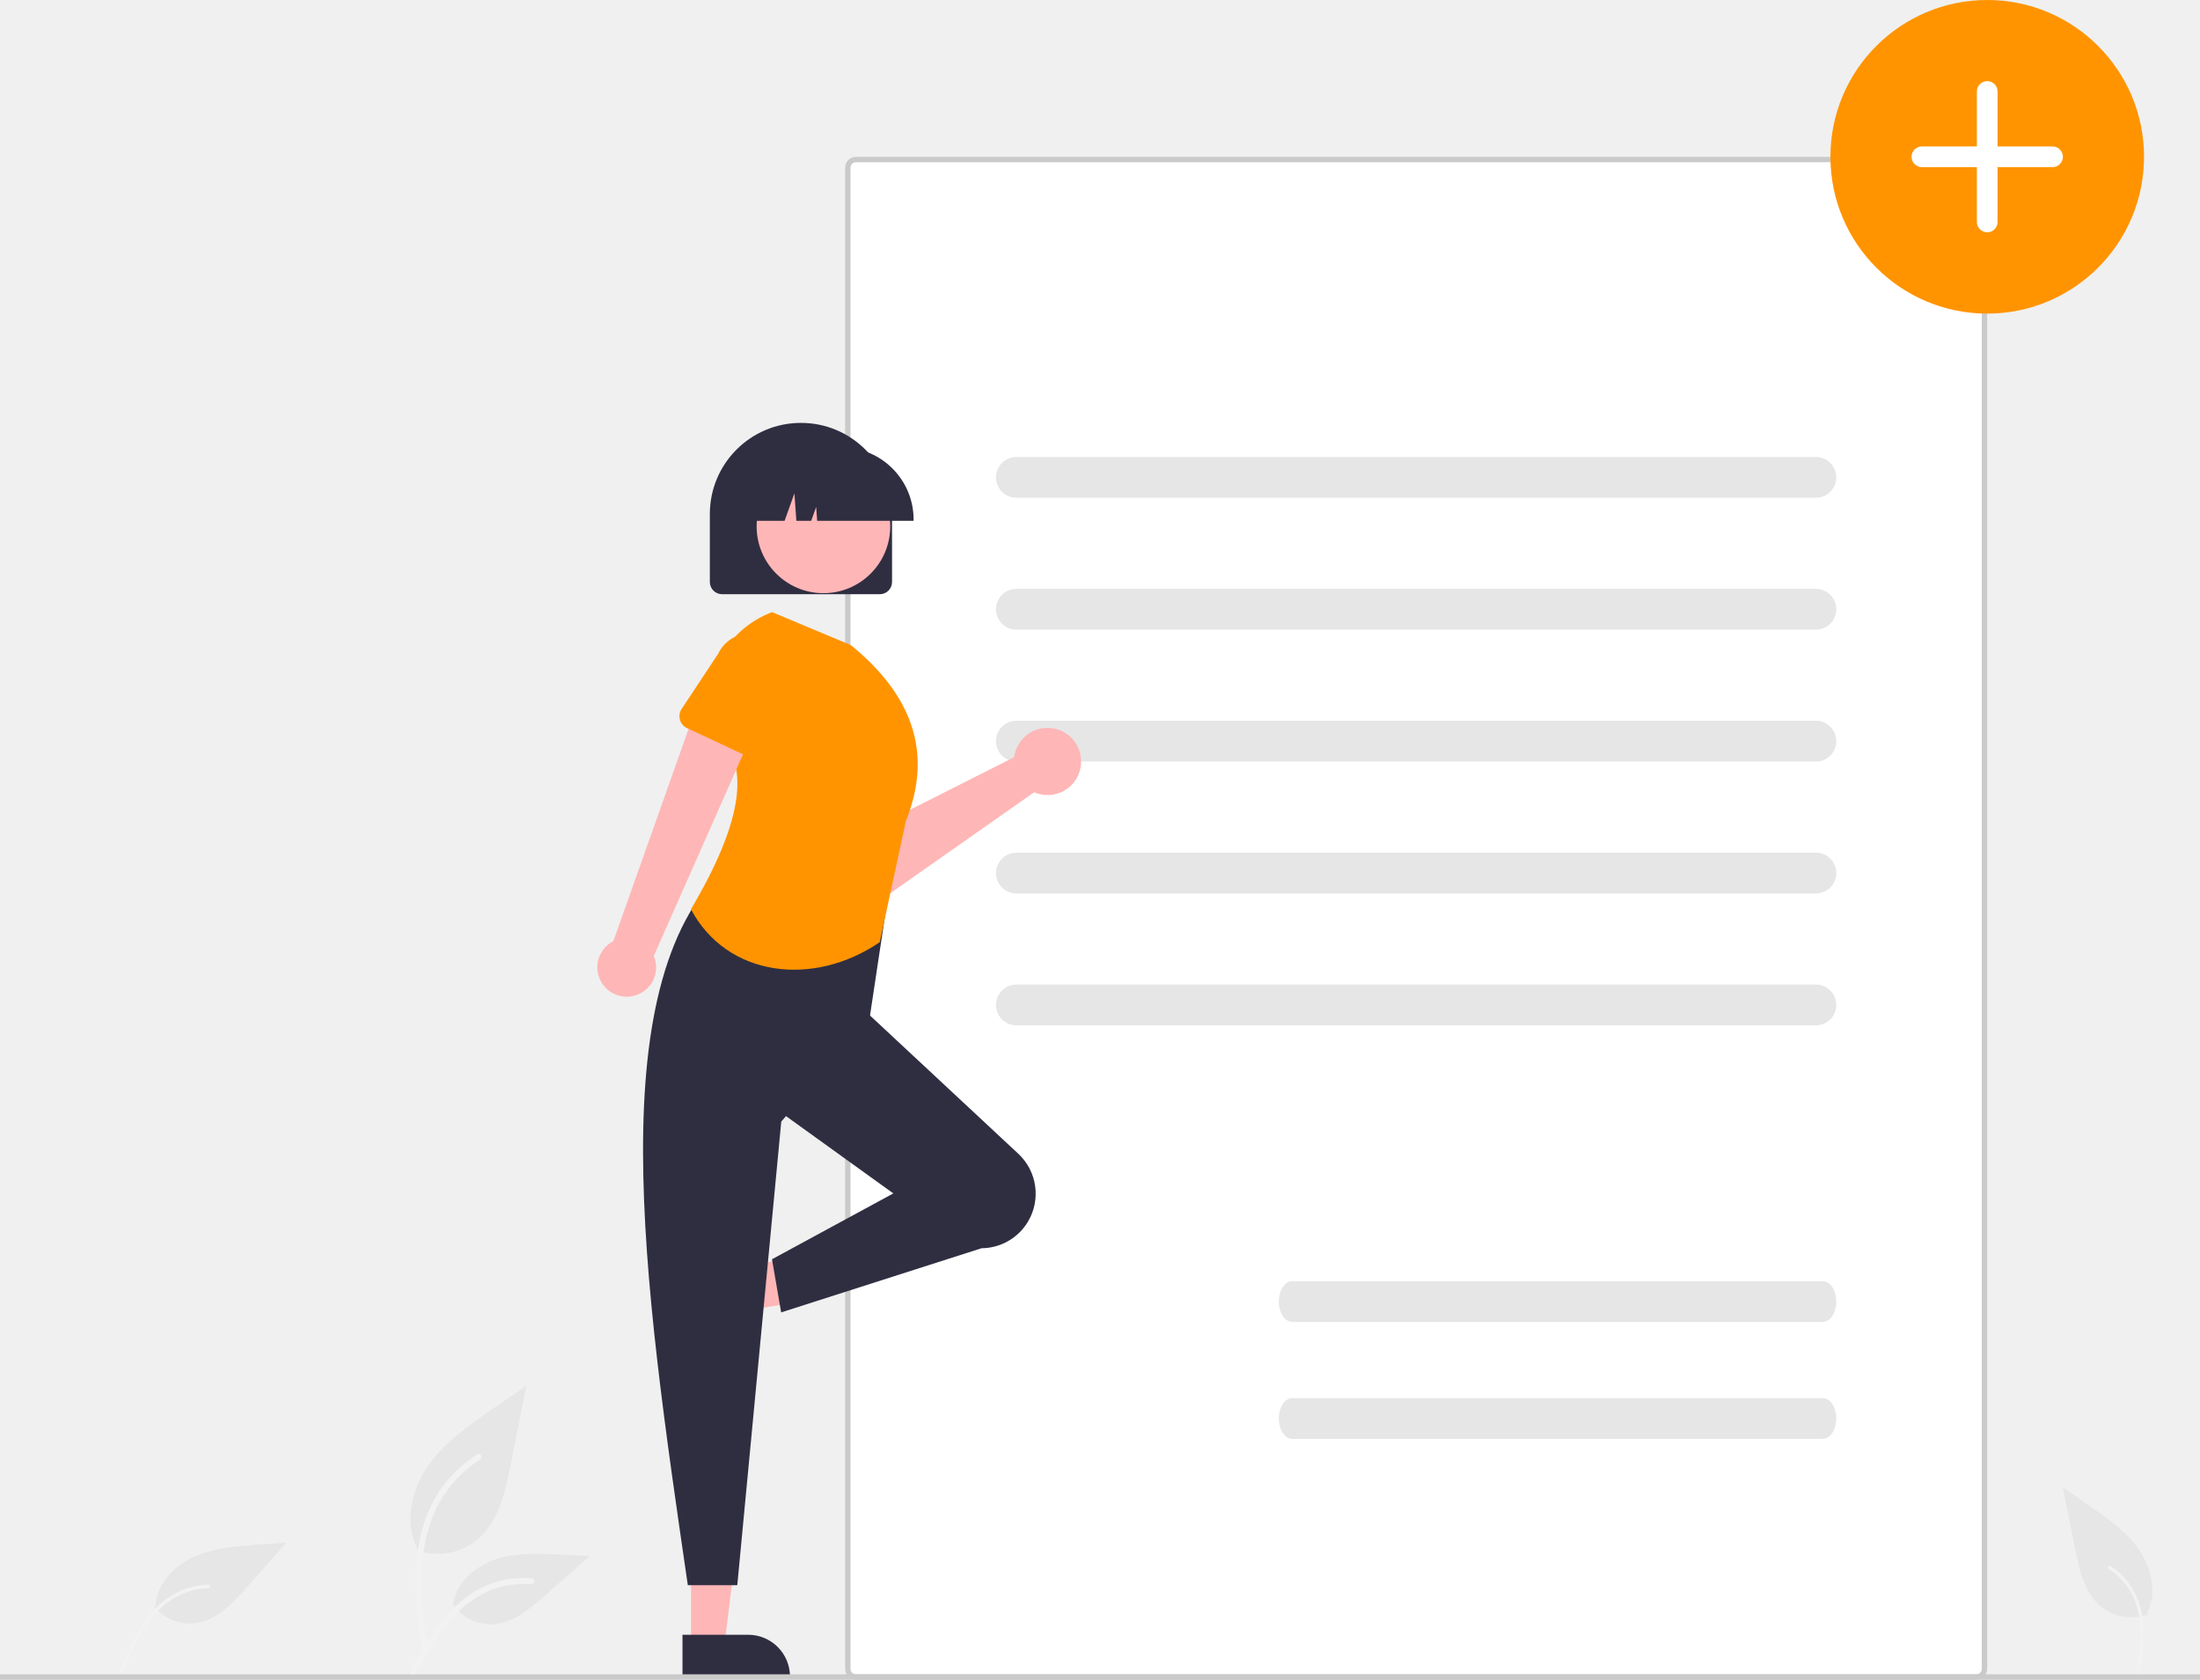
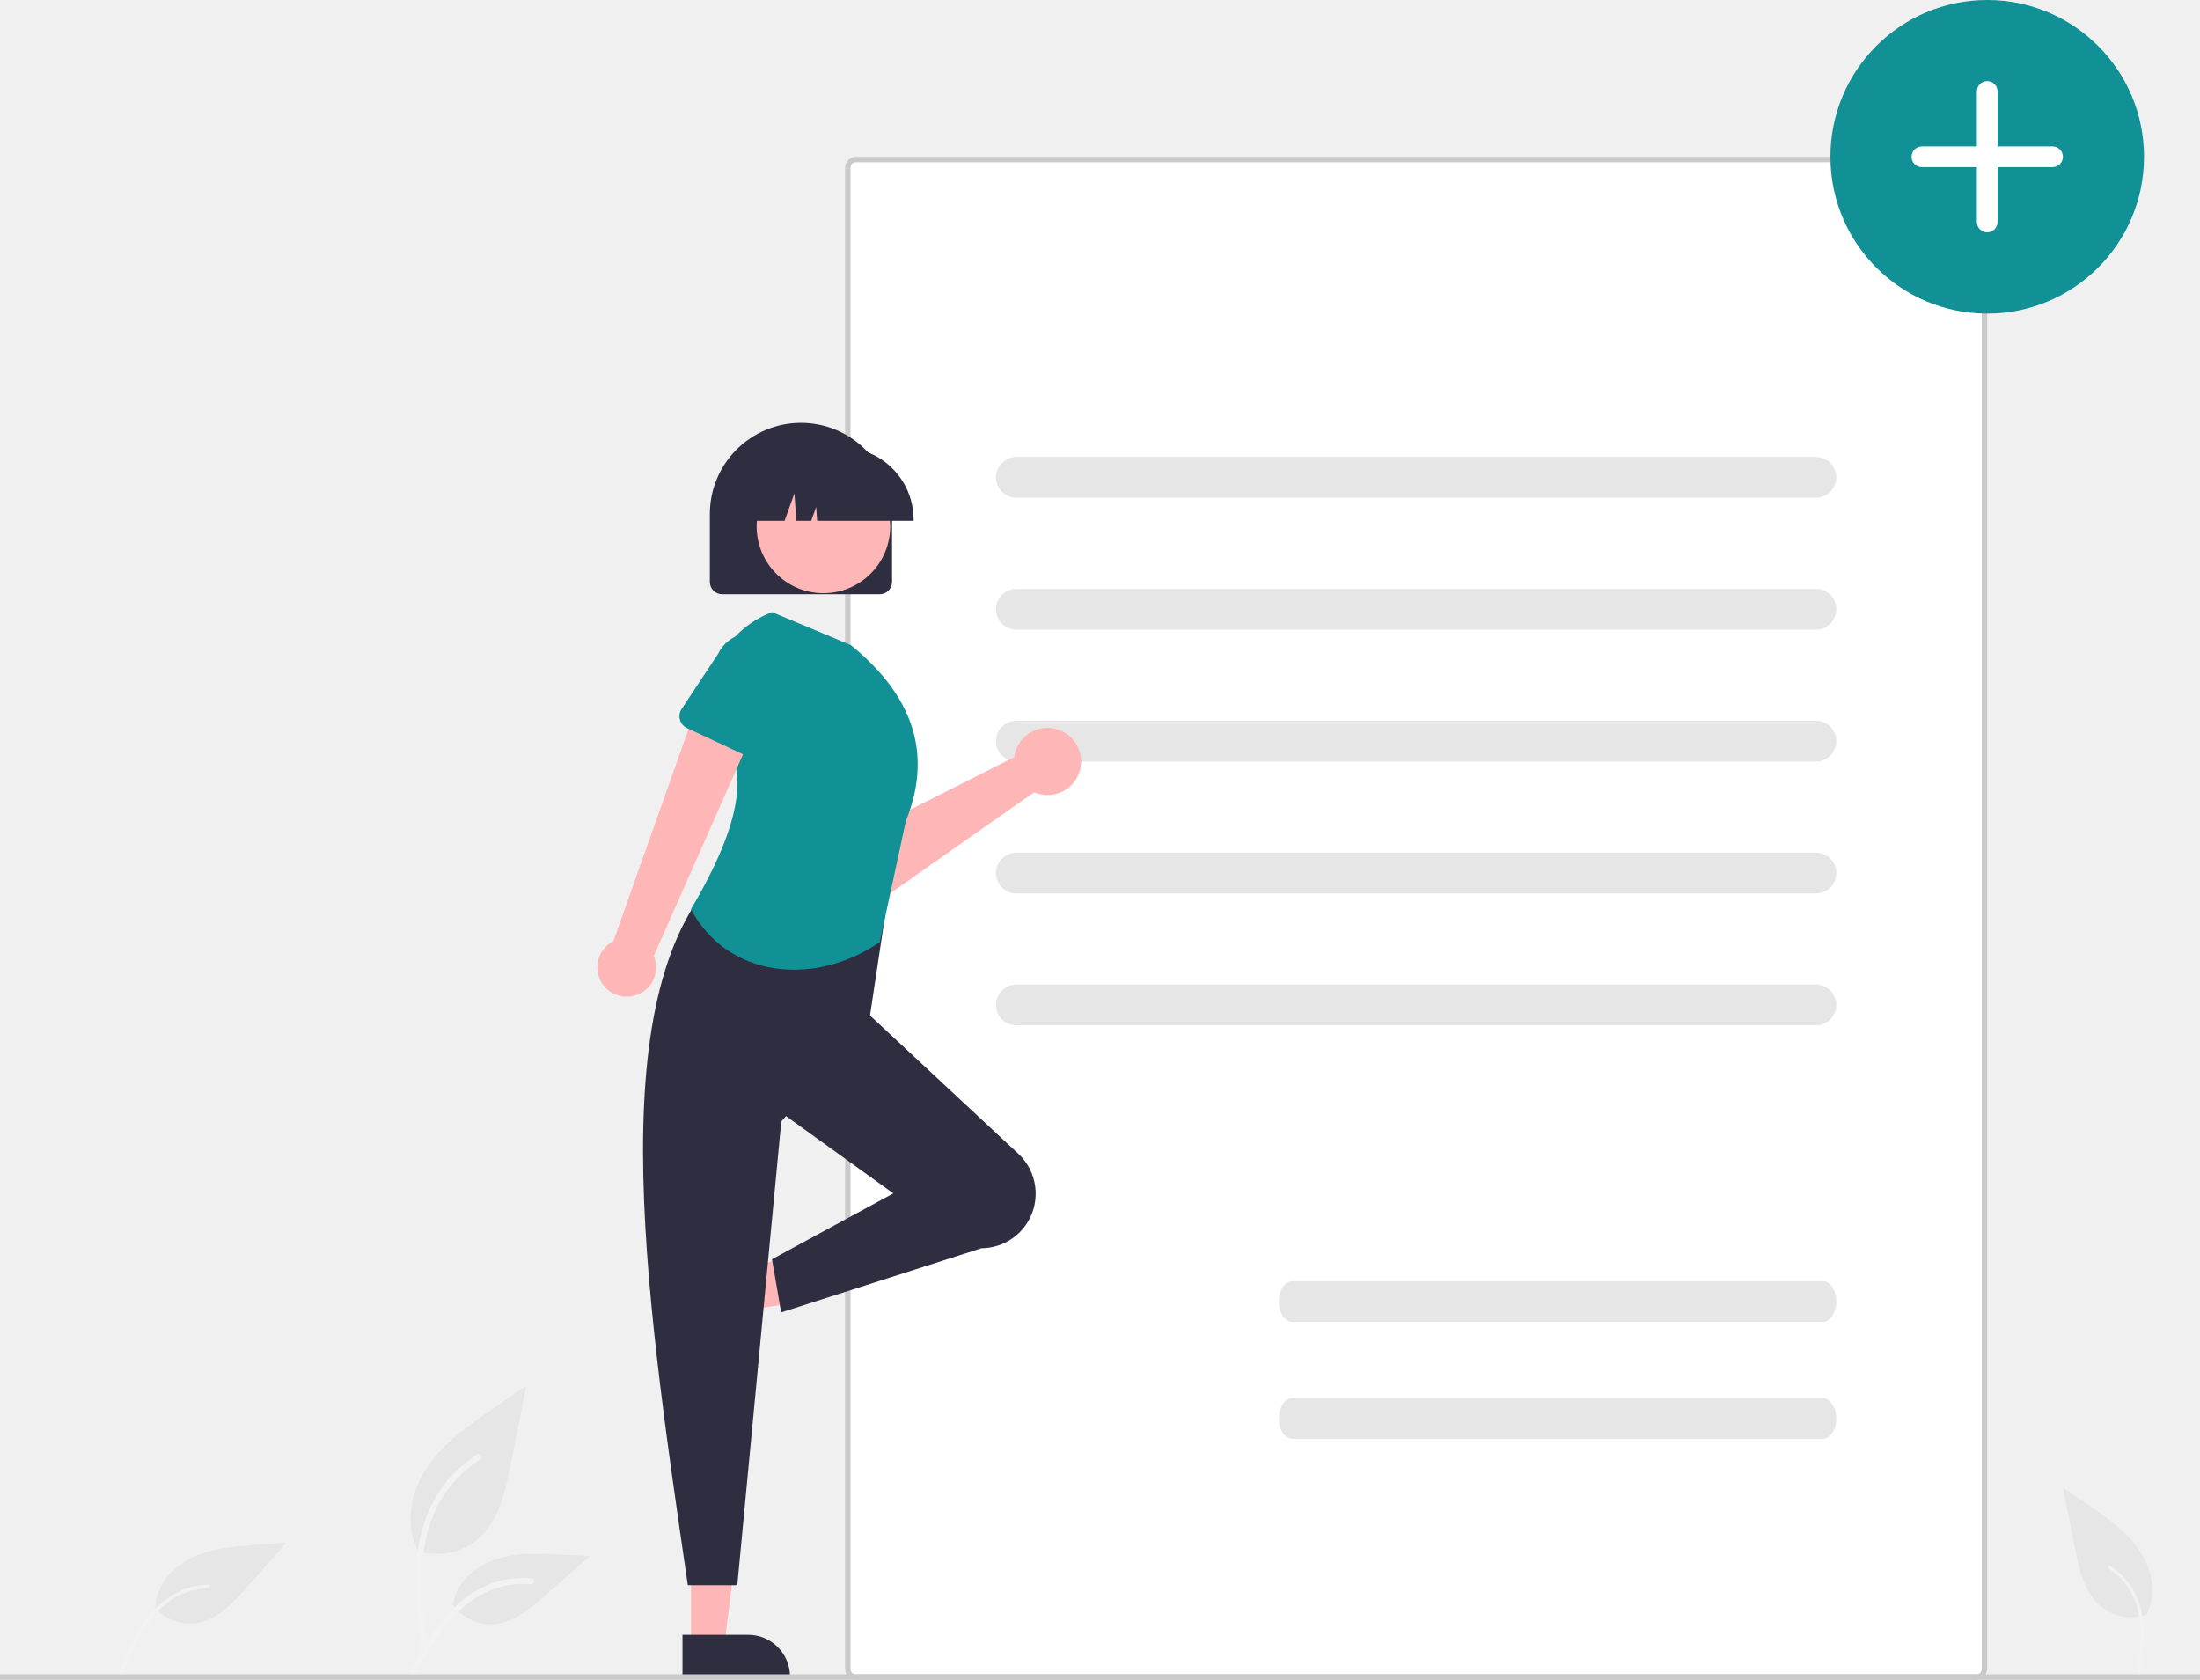
<svg xmlns="http://www.w3.org/2000/svg" id="af731368-2552-4ee0-85dc-b3cc1c0ae7e0" data-name="Layer 1" width="809" height="617.658" viewBox="0 0 809 617.658">
  <rect x="310.755" y="57.658" width="420" height="560" rx="4" fill="#fff" />
  <path d="M922.255,758.829h-412a4.005,4.005,0,0,1-4-4v-552a4.005,4.005,0,0,1,4-4h412a4.005,4.005,0,0,1,4,4v552A4.005,4.005,0,0,1,922.255,758.829Zm-412-558a2.002,2.002,0,0,0-2,2v552a2.002,2.002,0,0,0,2,2h412a2.002,2.002,0,0,0,2-2v-552a2.002,2.002,0,0,0-2-2Z" transform="translate(-195.5 -141.171)" fill="#cacaca" />
  <path id="a6f80ec2-9665-4b0d-9b96-9f178d319553" data-name="Path 2621" d="M863.252,324.201h-294a7.5,7.5,0,0,1,0-15h294a7.5,7.5,0,1,1,0,15Z" transform="translate(-195.5 -141.171)" fill="#e6e6e6" />
  <path id="af435bc5-0b88-4d77-bfed-030ae9fdf7f6" data-name="Path 2624" d="M863.252,372.701h-294a7.5,7.5,0,0,1,0-15h294a7.5,7.5,0,1,1,0,15Z" transform="translate(-195.5 -141.171)" fill="#e6e6e6" />
  <path id="e557133a-77b8-499f-bd16-c334895c1269" data-name="Path 2625" d="M863.252,421.201h-294a7.5,7.5,0,0,1,0-15h294a7.5,7.5,0,1,1,0,15Z" transform="translate(-195.5 -141.171)" fill="#e6e6e6" />
  <path id="ec19a4b8-f44f-4645-b4d7-76344dff0125" data-name="Path 2626" d="M863.252,469.701h-294a7.5,7.5,0,0,1,0-15h294a7.5,7.5,0,0,1,0,15Z" transform="translate(-195.5 -141.171)" fill="#e6e6e6" />
  <path id="e86d23b2-1618-4af8-9c24-b5d1e0a773ab" data-name="Path 2627" d="M863.252,518.201h-294a7.5,7.5,0,0,1,0-15h294a7.5,7.5,0,1,1,0,15Z" transform="translate(-195.5 -141.171)" fill="#e6e6e6" />
  <path d="M568.851,417.676a12.389,12.389,0,0,0-.389,1.912l-52.111,26.302-11.876-7.75L490.437,454.534l19.691,15.762a9.416,9.416,0,0,0,11.295.356l54.352-38.159a12.355,12.355,0,1,0-6.924-14.818Z" transform="translate(-195.5 -141.171)" fill="#ffb6b6" />
-   <path d="M514.643,446.883l-17.275,20.425a5.297,5.297,0,0,1-8.02.079l-17.62-20.021a14.71,14.71,0,0,1,19.064-22.407l22.597,14.001a5.297,5.297,0,0,1,1.253,7.922Z" transform="translate(-195.5 -141.171)" fill="#ff9400" />
+   <path d="M514.643,446.883l-17.275,20.425a5.297,5.297,0,0,1-8.02.079l-17.62-20.021a14.71,14.71,0,0,1,19.064-22.407l22.597,14.001a5.297,5.297,0,0,1,1.253,7.922Z" transform="translate(-195.5 -141.171)" fill="#119195" />
  <polygon points="254.098 605.118 266.358 605.118 272.19 557.83 254.096 557.83 254.098 605.118" fill="#ffb6b6" />
  <path d="M446.47,742.286l24.144-.001h.001A15.387,15.387,0,0,1,486.002,757.672v.5l-39.531.001Z" transform="translate(-195.5 -141.171)" fill="#2f2e41" />
  <polygon points="251.336 473.432 254.822 485.185 301.817 477.332 296.671 459.985 251.336 473.432" fill="#ffb6b6" />
  <path d="M449.784,610.466l6.866,23.147 0.0.001a15.387,15.387,0,0,1-10.376,19.126l-.479.142-11.241-37.899Z" transform="translate(-195.5 -141.171)" fill="#2f2e41" />
  <path id="b5225405-dc09-4398-8f75-a858b019bf8f" data-name="Path 2622" d="M865.776,627.258H670.727c-2.748,0-4.976-3.358-4.976-7.5s2.228-7.5,4.976-7.5H865.776c2.748,0,4.976,3.358,4.976,7.5S868.524,627.258,865.776,627.258Z" transform="translate(-195.5 -141.171)" fill="#e6e6e6" />
  <path id="a2f1c4f7-b8f3-4baf-98d5-81fcbaba2af5" data-name="Path 2623" d="M865.776,670.258H670.727c-2.748,0-4.976-3.358-4.976-7.5s2.228-7.5,4.976-7.5H865.776c2.748,0,4.976,3.358,4.976,7.5S868.524,670.258,865.776,670.258Z" transform="translate(-195.5 -141.171)" fill="#e6e6e6" />
-   <circle id="e62fa462-3819-44fb-9424-9fc2fe7133de" data-name="Ellipse 512" cx="730.755" cy="57.659" r="57.659" fill="#ff9400" />
+   <circle id="e62fa462-3819-44fb-9424-9fc2fe7133de" data-name="Ellipse 512" cx="730.755" cy="57.659" r="57.659" fill="#119195" />
  <path id="b20583ce-2285-4a88-ae2b-42b53348cdcc" data-name="Path 2642" d="M902.231,195.024a3.805,3.805,0,0,0,0,7.61h20.22v20.219a3.805,3.805,0,0,0,7.609,0V202.634h20.22a3.805,3.805,0,1,0,0-7.61H930.06v-20.22a3.804,3.804,0,0,0-7.609,0v20.22Z" transform="translate(-195.5 -141.171)" fill="#fff" />
  <path id="a69a945f-f2e5-47e0-ba72-38a008e8891a" data-name="Path 2632" d="M573.49,590.42h0a20.065,20.065,0,0,1-17.054,9.741L482.752,623.75l-3.369-19.541L524,580l-43.227-31.133,31.67-37.06,57.522,53.613a20.066,20.066,0,0,1,3.525,25Z" transform="translate(-195.5 -141.171)" fill="#2f2e41" />
  <path id="e980cf0f-d800-4ee3-940e-45939556ba77" data-name="Path 2633" d="M466.622,724.059H448.429c-16.335-111.969-32.962-224.25,16.172-266.16l57.949,9.434-7.412,49.189-32.343,37.06Z" transform="translate(-195.5 -141.171)" fill="#2f2e41" />
-   <path id="eba62579-0c8c-463a-8046-e804be002a11" data-name="Path 2637" d="M519.007,487.62c-24.526,16.713-56.208,12.783-69.432-12.12,19-32,23-55,7.705-65.5a36.273,36.273,0,0,1,22.145-43.742h0l28.974,12.129c24.6,20.054,29.445,41.776,20.215,64.687Z" transform="translate(-195.5 -141.171)" fill="#ff9400" />
+   <path id="eba62579-0c8c-463a-8046-e804be002a11" data-name="Path 2637" d="M519.007,487.62c-24.526,16.713-56.208,12.783-69.432-12.12,19-32,23-55,7.705-65.5a36.273,36.273,0,0,1,22.145-43.742h0l28.974,12.129c24.6,20.054,29.445,41.776,20.215,64.687Z" transform="translate(-195.5 -141.171)" fill="#119195" />
  <rect id="e895ce6e-6fd8-41df-ae63-d595344ec23b" data-name="Rectangle 53" y="615.658" width="809" height="2" fill="#cacaca" />
  <path id="e192092a-ee6f-4331-8843-6655178f0707" data-name="Path 438" d="M348.841,711.227a22.963,22.963,0,0,0,22.175-3.906c7.767-6.519,10.2-17.259,12.183-27.2l5.86-29.414-12.268,8.445c-8.823,6.076-17.846,12.346-23.955,21.146s-8.776,20.813-3.867,30.335" transform="translate(-195.5 -141.171)" fill="#e6e6e6" />
  <path id="a858933f-d134-4d1f-a5b1-d2ecd5f2e072" data-name="Path 439" d="M350.736,748.884c-1.548-11.251-3.133-22.645-2.048-34.018.962-10.1,4.043-19.963,10.316-28.051a46.663,46.663,0,0,1,11.972-10.849c1.2-.756,2.3,1.142,1.107,1.894a44.362,44.362,0,0,0-17.547,21.172c-3.82,9.717-4.434,20.309-3.775,30.632.4,6.242,1.242,12.444,2.092,18.637a1.136,1.136,0,0,1-.766,1.349,1.1,1.1,0,0,1-1.349-.766Z" transform="translate(-195.5 -141.171)" fill="#f2f2f2" />
  <path id="f4641f1e-7695-45f0-a79a-94f4839885fa" data-name="Path 440" d="M252.323,732.078a17.076,17.076,0,0,0,15.695,5.834c7.434-1.261,13.036-7.235,18.047-12.869l14.825-16.665-11.049.805c-7.945.579-16.092,1.208-23.321,4.556s-13.458,10.051-13.89,18.006" transform="translate(-195.5 -141.171)" fill="#e6e6e6" />
  <path id="e7fd6c30-5753-49ca-a2fc-43310e28e2be" data-name="Path 441" d="M239.603,755.318c2.605-6.27,5.232-12.628,9.229-18.165a31.987,31.987,0,0,1,13.8-11.349,27.901,27.901,0,0,1,9.455-1.975c.846-.028.841,1.284,0,1.312a26.523,26.523,0,0,0-15.453,5.614c-4.909,3.857-8.428,9.134-11.21,14.657-1.682,3.34-3.122,6.794-4.556,10.245a.679.679,0,0,1-.8.464A.66.66,0,0,1,239.603,755.318Z" transform="translate(-195.5 -141.171)" fill="#f2f2f2" />
  <path id="b52aaf37-3203-4cbf-9b60-86692d62068e" data-name="Path 442" d="M361.851,730.832a16.9,16.9,0,0,0,14.729,7.6c7.456-.354,13.672-5.558,19.267-10.5l16.55-14.612-10.953-.524c-7.877-.377-15.957-.729-23.46,1.7s-14.422,8.275-15.794,16.041" transform="translate(-195.5 -141.171)" fill="#e6e6e6" />
  <path id="beff4645-a309-4245-bc03-2fdcf4e7d6c8" data-name="Path 443" d="M346.37,755.352c7.434-13.155,16.058-27.775,31.466-32.448a35.115,35.115,0,0,1,13.235-1.367c1.405.121,1.054,2.287-.348,2.166a32.621,32.621,0,0,0-21.121,5.588c-5.955,4.054-10.592,9.689-14.517,15.666-2.4,3.661-4.557,7.477-6.711,11.288C347.686,757.463,345.674,756.584,346.37,755.352Z" transform="translate(-195.5 -141.171)" fill="#f2f2f2" />
  <path id="a434c3a5-879f-494a-805a-60016a50852d" data-name="Path 461" d="M985.122,734.85a17.721,17.721,0,0,1-17.112-3.014c-5.994-5.031-7.873-13.319-9.4-20.993l-4.523-22.7,9.469,6.52c6.809,4.689,13.772,9.527,18.486,16.318s6.773,16.062,2.985,23.41" transform="translate(-195.5 -141.171)" fill="#e6e6e6" />
  <path id="eeef24b5-3622-48e4-8c10-5591845ab2d9" data-name="Path 462" d="M982.508,756.396c.833-6.067,1.689-12.212,1.105-18.343a28.849,28.849,0,0,0-5.563-15.126,25.162,25.162,0,0,0-6.456-5.85c-.646-.407-1.24.616-.6,1.021a23.921,23.921,0,0,1,9.462,11.417c2.06,5.24,2.391,10.951,2.036,16.517-.215,3.366-.67,6.71-1.128,10.049a.613.613,0,0,0,.413.727.6.6,0,0,0,.728-.413Z" transform="translate(-195.5 -141.171)" fill="#f2f2f2" />
  <path d="M428.47,507.367a10.743,10.743,0,0,0,7.445-14.694l39.602-89.472-22.655-5.706-31.804,89.742a10.801,10.801,0,0,0,7.412,20.13Z" transform="translate(-195.5 -141.171)" fill="#ffb6b6" />
-   <path d="M470.156,419.202l-22.033-10.314a4.817,4.817,0,0,1-1.974-7.022l13.39-20.223a13.377,13.377,0,0,1,24.198,11.413l-6.924,23.163a4.817,4.817,0,0,1-6.657,2.982Z" transform="translate(-195.5 -141.171)" fill="#ff9400" />
+   <path d="M470.156,419.202l-22.033-10.314a4.817,4.817,0,0,1-1.974-7.022l13.39-20.223a13.377,13.377,0,0,1,24.198,11.413l-6.924,23.163a4.817,4.817,0,0,1-6.657,2.982Z" transform="translate(-195.5 -141.171)" fill="#119195" />
  <path d="M519.029,359.67h-58a4.505,4.505,0,0,1-4.5-4.5v-25a33.5,33.5,0,0,1,67,0v25A4.505,4.505,0,0,1,519.029,359.67Z" transform="translate(-195.5 -141.171)" fill="#2f2e41" />
  <circle cx="302.797" cy="193.558" r="24.561" fill="#ffb6b6" />
  <path d="M531.455,332.67H495.989l-.364-5.092-1.818,5.092h-5.461l-.721-10.092-3.604,10.092H473.455v-.5a26.53,26.53,0,0,1,26.5-26.5h5a26.53,26.53,0,0,1,26.5,26.5Z" transform="translate(-195.5 -141.171)" fill="#2f2e41" />
</svg>
